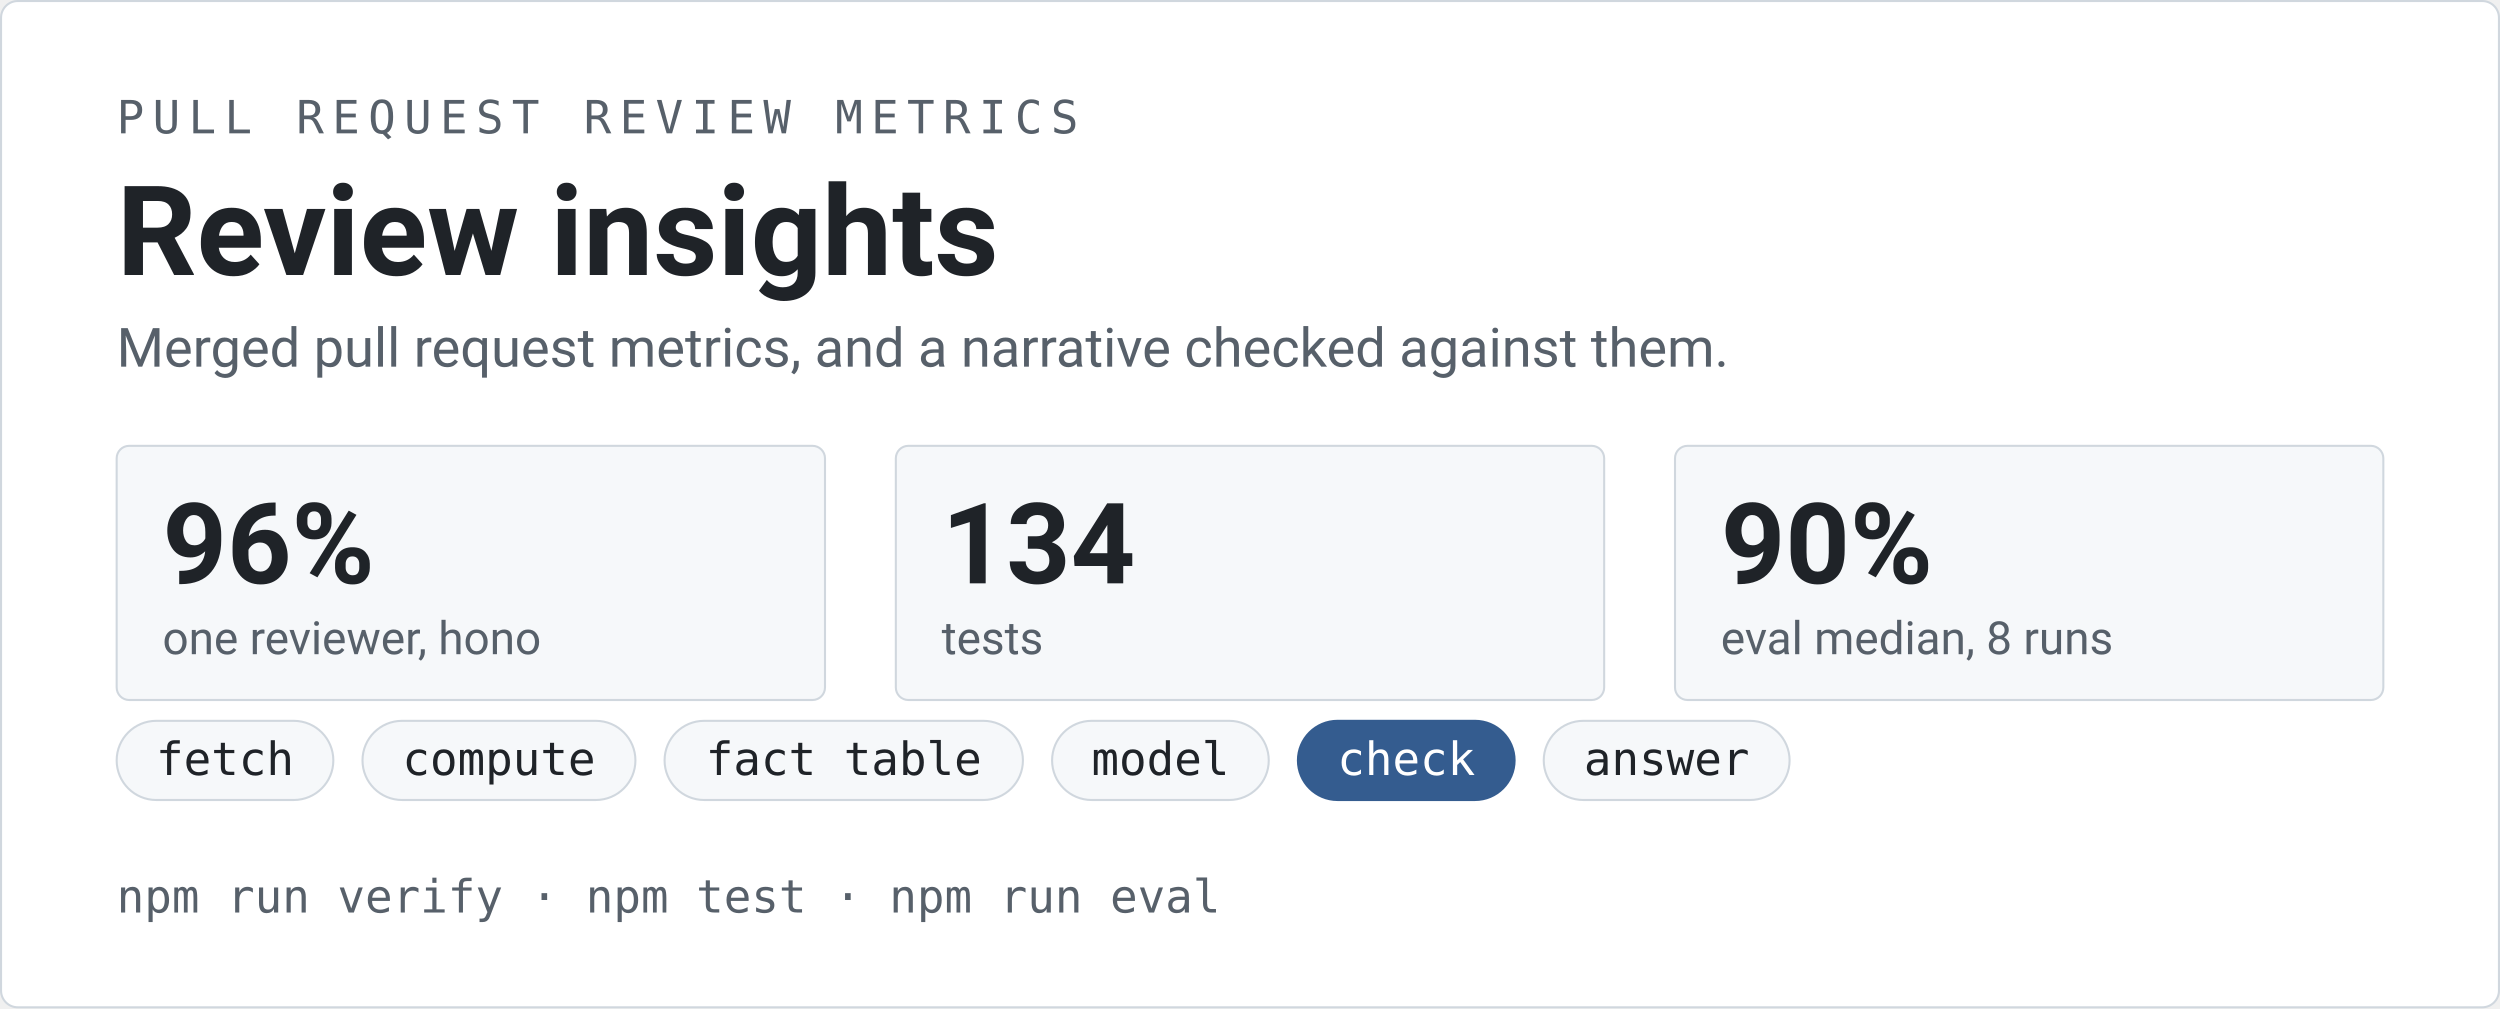
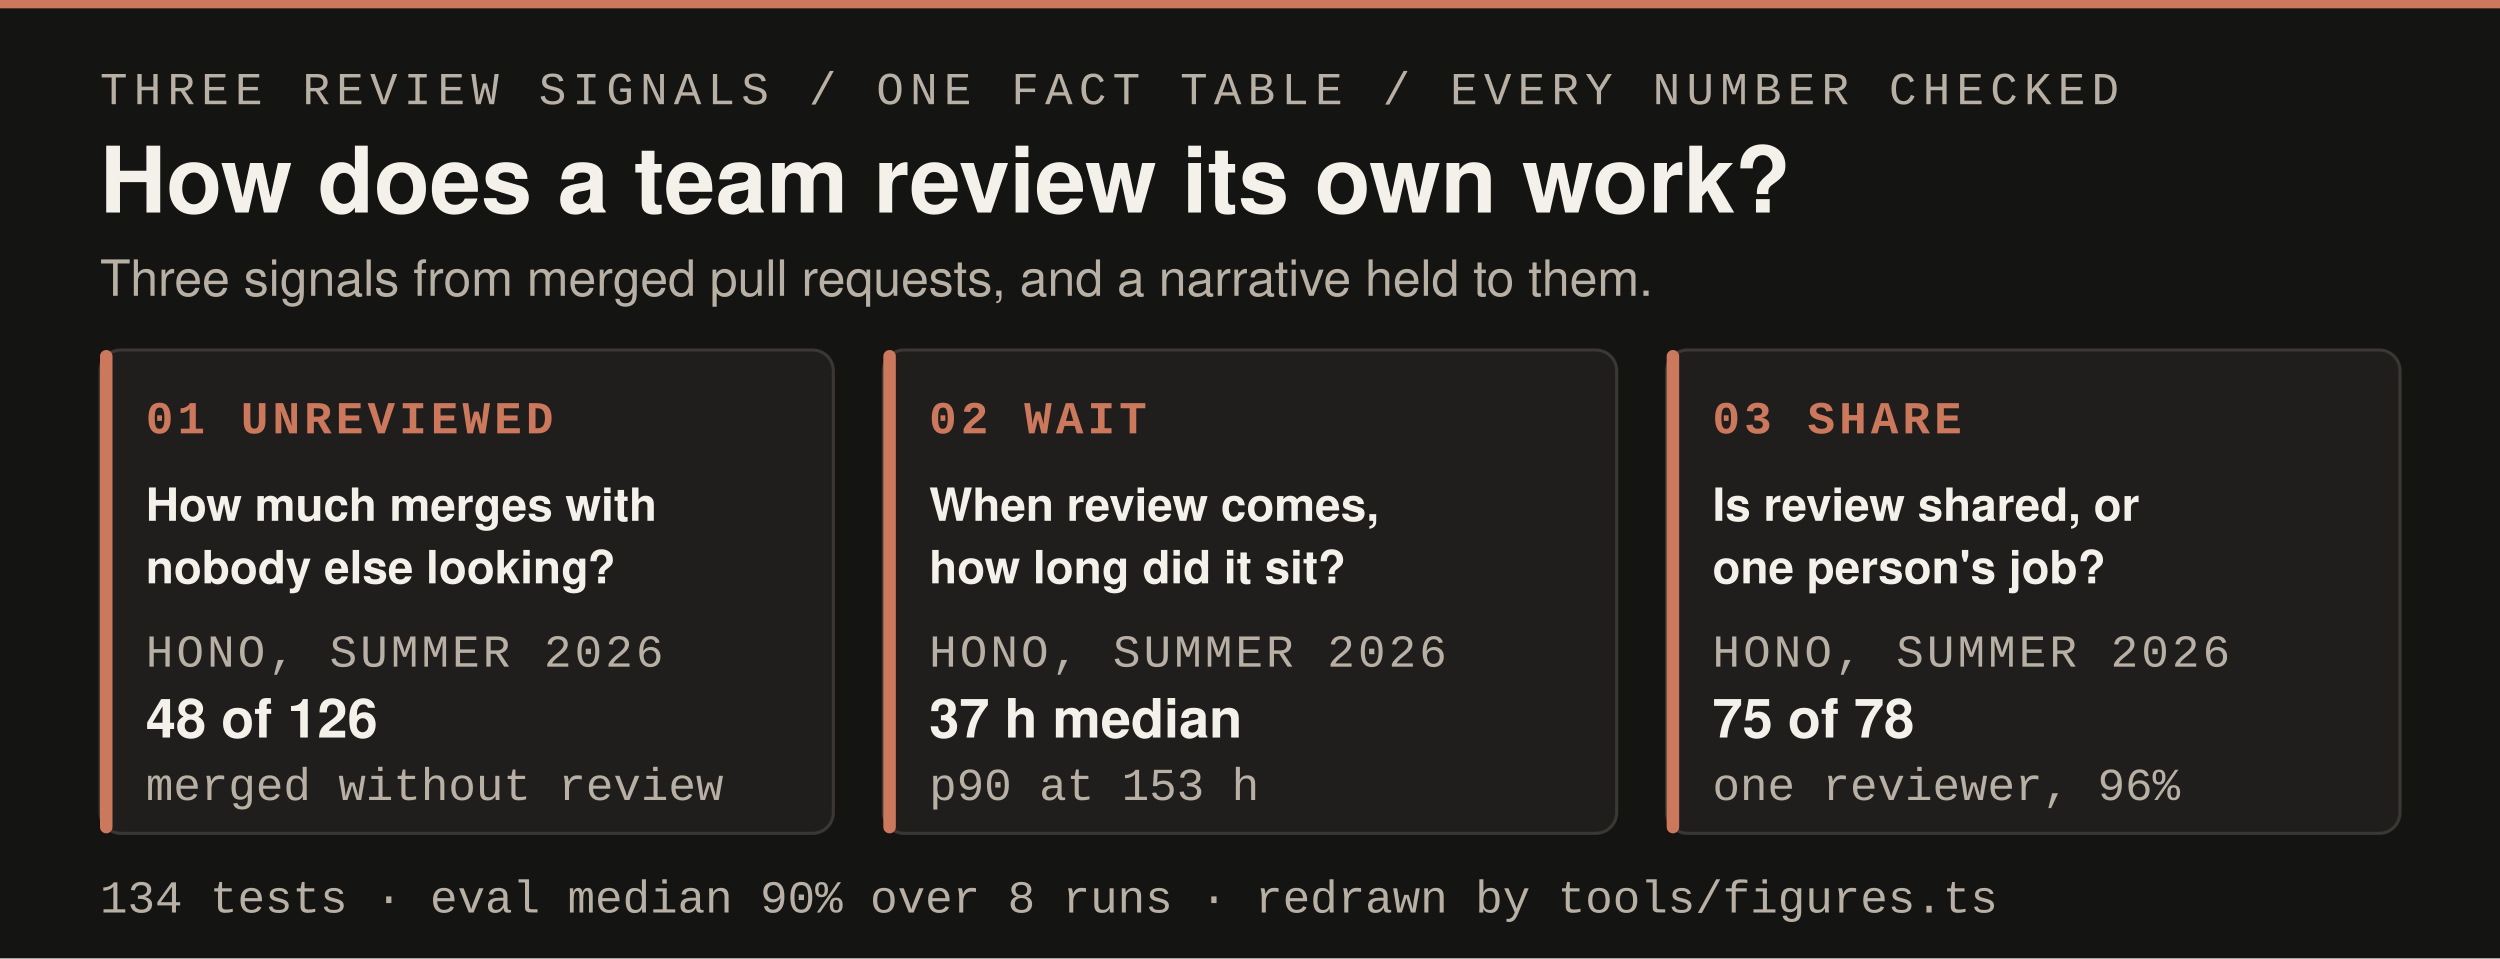
- <svg xmlns="http://www.w3.org/2000/svg" viewBox="0 0 1200 484" width="100%" role="img" aria-label="Review insights">
-   <rect x="0.5" y="0.5" width="1199" height="483" rx="8" fill="#ffffff" stroke="#d0d7de" />
-   <text x="56" y="64" font-family="ui-monospace, 'SF Mono', Menlo, Consolas, monospace" font-size="22" fill="#57606a" letter-spacing="4">PULL REQUEST REVIEW METRICS</text>
-   <text x="56" y="132" font-family="-apple-system, 'Segoe UI', Roboto, Helvetica, Arial, sans-serif" font-size="60" fill="#1f2328" font-weight="700">Review insights</text>
-   <text x="56" y="176" font-family="-apple-system, 'Segoe UI', Roboto, Helvetica, Arial, sans-serif" font-size="26" fill="#57606a">Merged pull request metrics, and a narrative checked against them.</text>
-   <rect x="56" y="214" width="340" height="122" rx="6" fill="#f6f8fa" stroke="#d0d7de" stroke-width="1" />
-   <text x="78" y="280" font-family="-apple-system, 'Segoe UI', Roboto, Helvetica, Arial, sans-serif" font-size="54" fill="#1f2328" font-weight="700">96%</text>
-   <text x="78" y="314" font-family="-apple-system, 'Segoe UI', Roboto, Helvetica, Arial, sans-serif" font-size="22" fill="#57606a">one reviewer, hono</text>
-   <rect x="430" y="214" width="340" height="122" rx="6" fill="#f6f8fa" stroke="#d0d7de" stroke-width="1" />
-   <text x="452" y="280" font-family="-apple-system, 'Segoe UI', Roboto, Helvetica, Arial, sans-serif" font-size="54" fill="#1f2328" font-weight="700">134</text>
-   <text x="452" y="314" font-family="-apple-system, 'Segoe UI', Roboto, Helvetica, Arial, sans-serif" font-size="22" fill="#57606a">tests</text>
-   <rect x="804" y="214" width="340" height="122" rx="6" fill="#f6f8fa" stroke="#d0d7de" stroke-width="1" />
-   <text x="826" y="280" font-family="-apple-system, 'Segoe UI', Roboto, Helvetica, Arial, sans-serif" font-size="54" fill="#1f2328" font-weight="700">90%</text>
-   <text x="826" y="314" font-family="-apple-system, 'Segoe UI', Roboto, Helvetica, Arial, sans-serif" font-size="22" fill="#57606a">eval median, 8 runs</text>
-   <rect x="56" y="346" width="104" height="38" rx="19" fill="#f6f8fa" stroke="#d0d7de" stroke-width="1" />
-   <text x="108" y="372" font-family="ui-monospace, 'SF Mono', Menlo, Consolas, monospace" font-size="22" fill="#1f2328" text-anchor="middle">fetch</text>
-   <rect x="174" y="346" width="131" height="38" rx="19" fill="#f6f8fa" stroke="#d0d7de" stroke-width="1" />
-   <text x="239.5" y="372" font-family="ui-monospace, 'SF Mono', Menlo, Consolas, monospace" font-size="22" fill="#1f2328" text-anchor="middle">compute</text>
-   <rect x="319" y="346" width="172" height="38" rx="19" fill="#f6f8fa" stroke="#d0d7de" stroke-width="1" />
-   <text x="405" y="372" font-family="ui-monospace, 'SF Mono', Menlo, Consolas, monospace" font-size="22" fill="#1f2328" text-anchor="middle">fact table</text>
-   <rect x="505" y="346" width="104" height="38" rx="19" fill="#f6f8fa" stroke="#d0d7de" stroke-width="1" />
-   <text x="557" y="372" font-family="ui-monospace, 'SF Mono', Menlo, Consolas, monospace" font-size="22" fill="#1f2328" text-anchor="middle">model</text>
-   <rect x="623" y="346" width="104" height="38" rx="19" fill="#345c8f" stroke="#345c8f" stroke-width="1" />
-   <text x="675" y="372" font-family="ui-monospace, 'SF Mono', Menlo, Consolas, monospace" font-size="22" fill="#ffffff" text-anchor="middle">check</text>
-   <rect x="741" y="346" width="118" height="38" rx="19" fill="#f6f8fa" stroke="#d0d7de" stroke-width="1" />
-   <text x="800" y="372" font-family="ui-monospace, 'SF Mono', Menlo, Consolas, monospace" font-size="22" fill="#1f2328" text-anchor="middle">answer</text>
-   <text x="56" y="438" font-family="ui-monospace, 'SF Mono', Menlo, Consolas, monospace" font-size="22" fill="#57606a">npm run verify  ·  npm test  ·  npm run eval</text>
+ <svg xmlns="http://www.w3.org/2000/svg" viewBox="0 0 1200 460" width="100%" role="img" aria-label="Review insights">
+   <rect x="0" y="0" width="1200" height="460" fill="#141413" />
+   <rect x="0" y="0" width="1200" height="4" fill="#CC785C" />
+   <text x="48" y="50" font-family="SFMono-Regular,Menlo,Consolas,Liberation Mono,monospace" font-size="22" fill="#B8B0A4" letter-spacing="3">THREE REVIEW SIGNALS / ONE FACT TABLE / EVERY NUMBER CHECKED</text>
+   <text x="48" y="102" font-family="Helvetica Neue,Helvetica,Arial,sans-serif" font-size="44" fill="#F4F1EA" font-weight="700">How does a team review its own work?</text>
+   <text x="48" y="142" font-family="Helvetica Neue,Helvetica,Arial,sans-serif" font-size="24" fill="#B8B0A4">Three signals from merged pull requests, and a narrative held to them.</text>
+   <rect x="48" y="168" width="352" height="232" rx="10" fill="#1F1E1D" stroke="#3A3734" stroke-width="1.5" />
+   <rect x="48" y="168" width="6" height="232" rx="3" fill="#CC785C" />
+   <text x="70" y="208" font-family="SFMono-Regular,Menlo,Consolas,Liberation Mono,monospace" font-size="22" fill="#CC785C" font-weight="700" letter-spacing="2">01 UNREVIEWED</text>
+   <text x="70" y="250" font-family="Helvetica Neue,Helvetica,Arial,sans-serif" font-size="22" fill="#F4F1EA" font-weight="700">How much merges with</text>
+   <text x="70" y="280" font-family="Helvetica Neue,Helvetica,Arial,sans-serif" font-size="22" fill="#F4F1EA" font-weight="700">nobody else looking?</text>
+   <text x="70" y="320" font-family="SFMono-Regular,Menlo,Consolas,Liberation Mono,monospace" font-size="22" fill="#B8B0A4" letter-spacing="1.5">HONO, SUMMER 2026</text>
+   <text x="70" y="354" font-family="Helvetica Neue,Helvetica,Arial,sans-serif" font-size="26" fill="#F4F1EA" font-weight="700">48 of 126</text>
+   <text x="70" y="384" font-family="SFMono-Regular,Menlo,Consolas,Liberation Mono,monospace" font-size="22" fill="#B8B0A4">merged without review</text>
+   <rect x="424" y="168" width="352" height="232" rx="10" fill="#1F1E1D" stroke="#3A3734" stroke-width="1.5" />
+   <rect x="424" y="168" width="6" height="232" rx="3" fill="#CC785C" />
+   <text x="446" y="208" font-family="SFMono-Regular,Menlo,Consolas,Liberation Mono,monospace" font-size="22" fill="#CC785C" font-weight="700" letter-spacing="2">02 WAIT</text>
+   <text x="446" y="250" font-family="Helvetica Neue,Helvetica,Arial,sans-serif" font-size="22" fill="#F4F1EA" font-weight="700">When review comes,</text>
+   <text x="446" y="280" font-family="Helvetica Neue,Helvetica,Arial,sans-serif" font-size="22" fill="#F4F1EA" font-weight="700">how long did it sit?</text>
+   <text x="446" y="320" font-family="SFMono-Regular,Menlo,Consolas,Liberation Mono,monospace" font-size="22" fill="#B8B0A4" letter-spacing="1.5">HONO, SUMMER 2026</text>
+   <text x="446" y="354" font-family="Helvetica Neue,Helvetica,Arial,sans-serif" font-size="26" fill="#F4F1EA" font-weight="700">37 h median</text>
+   <text x="446" y="384" font-family="SFMono-Regular,Menlo,Consolas,Liberation Mono,monospace" font-size="22" fill="#B8B0A4">p90 at 153 h</text>
+   <rect x="800" y="168" width="352" height="232" rx="10" fill="#1F1E1D" stroke="#3A3734" stroke-width="1.5" />
+   <rect x="800" y="168" width="6" height="232" rx="3" fill="#CC785C" />
+   <text x="822" y="208" font-family="SFMono-Regular,Menlo,Consolas,Liberation Mono,monospace" font-size="22" fill="#CC785C" font-weight="700" letter-spacing="2">03 SHARE</text>
+   <text x="822" y="250" font-family="Helvetica Neue,Helvetica,Arial,sans-serif" font-size="22" fill="#F4F1EA" font-weight="700">Is review shared, or</text>
+   <text x="822" y="280" font-family="Helvetica Neue,Helvetica,Arial,sans-serif" font-size="22" fill="#F4F1EA" font-weight="700">one person's job?</text>
+   <text x="822" y="320" font-family="SFMono-Regular,Menlo,Consolas,Liberation Mono,monospace" font-size="22" fill="#B8B0A4" letter-spacing="1.5">HONO, SUMMER 2026</text>
+   <text x="822" y="354" font-family="Helvetica Neue,Helvetica,Arial,sans-serif" font-size="26" fill="#F4F1EA" font-weight="700">75 of 78</text>
+   <text x="822" y="384" font-family="SFMono-Regular,Menlo,Consolas,Liberation Mono,monospace" font-size="22" fill="#B8B0A4">one reviewer, 96%</text>
+   <text x="48" y="438" font-family="SFMono-Regular,Menlo,Consolas,Liberation Mono,monospace" font-size="22" fill="#B8B0A4">134 tests  ·  eval median 90% over 8 runs  ·  redrawn by tools/figures.ts</text>
</svg>
